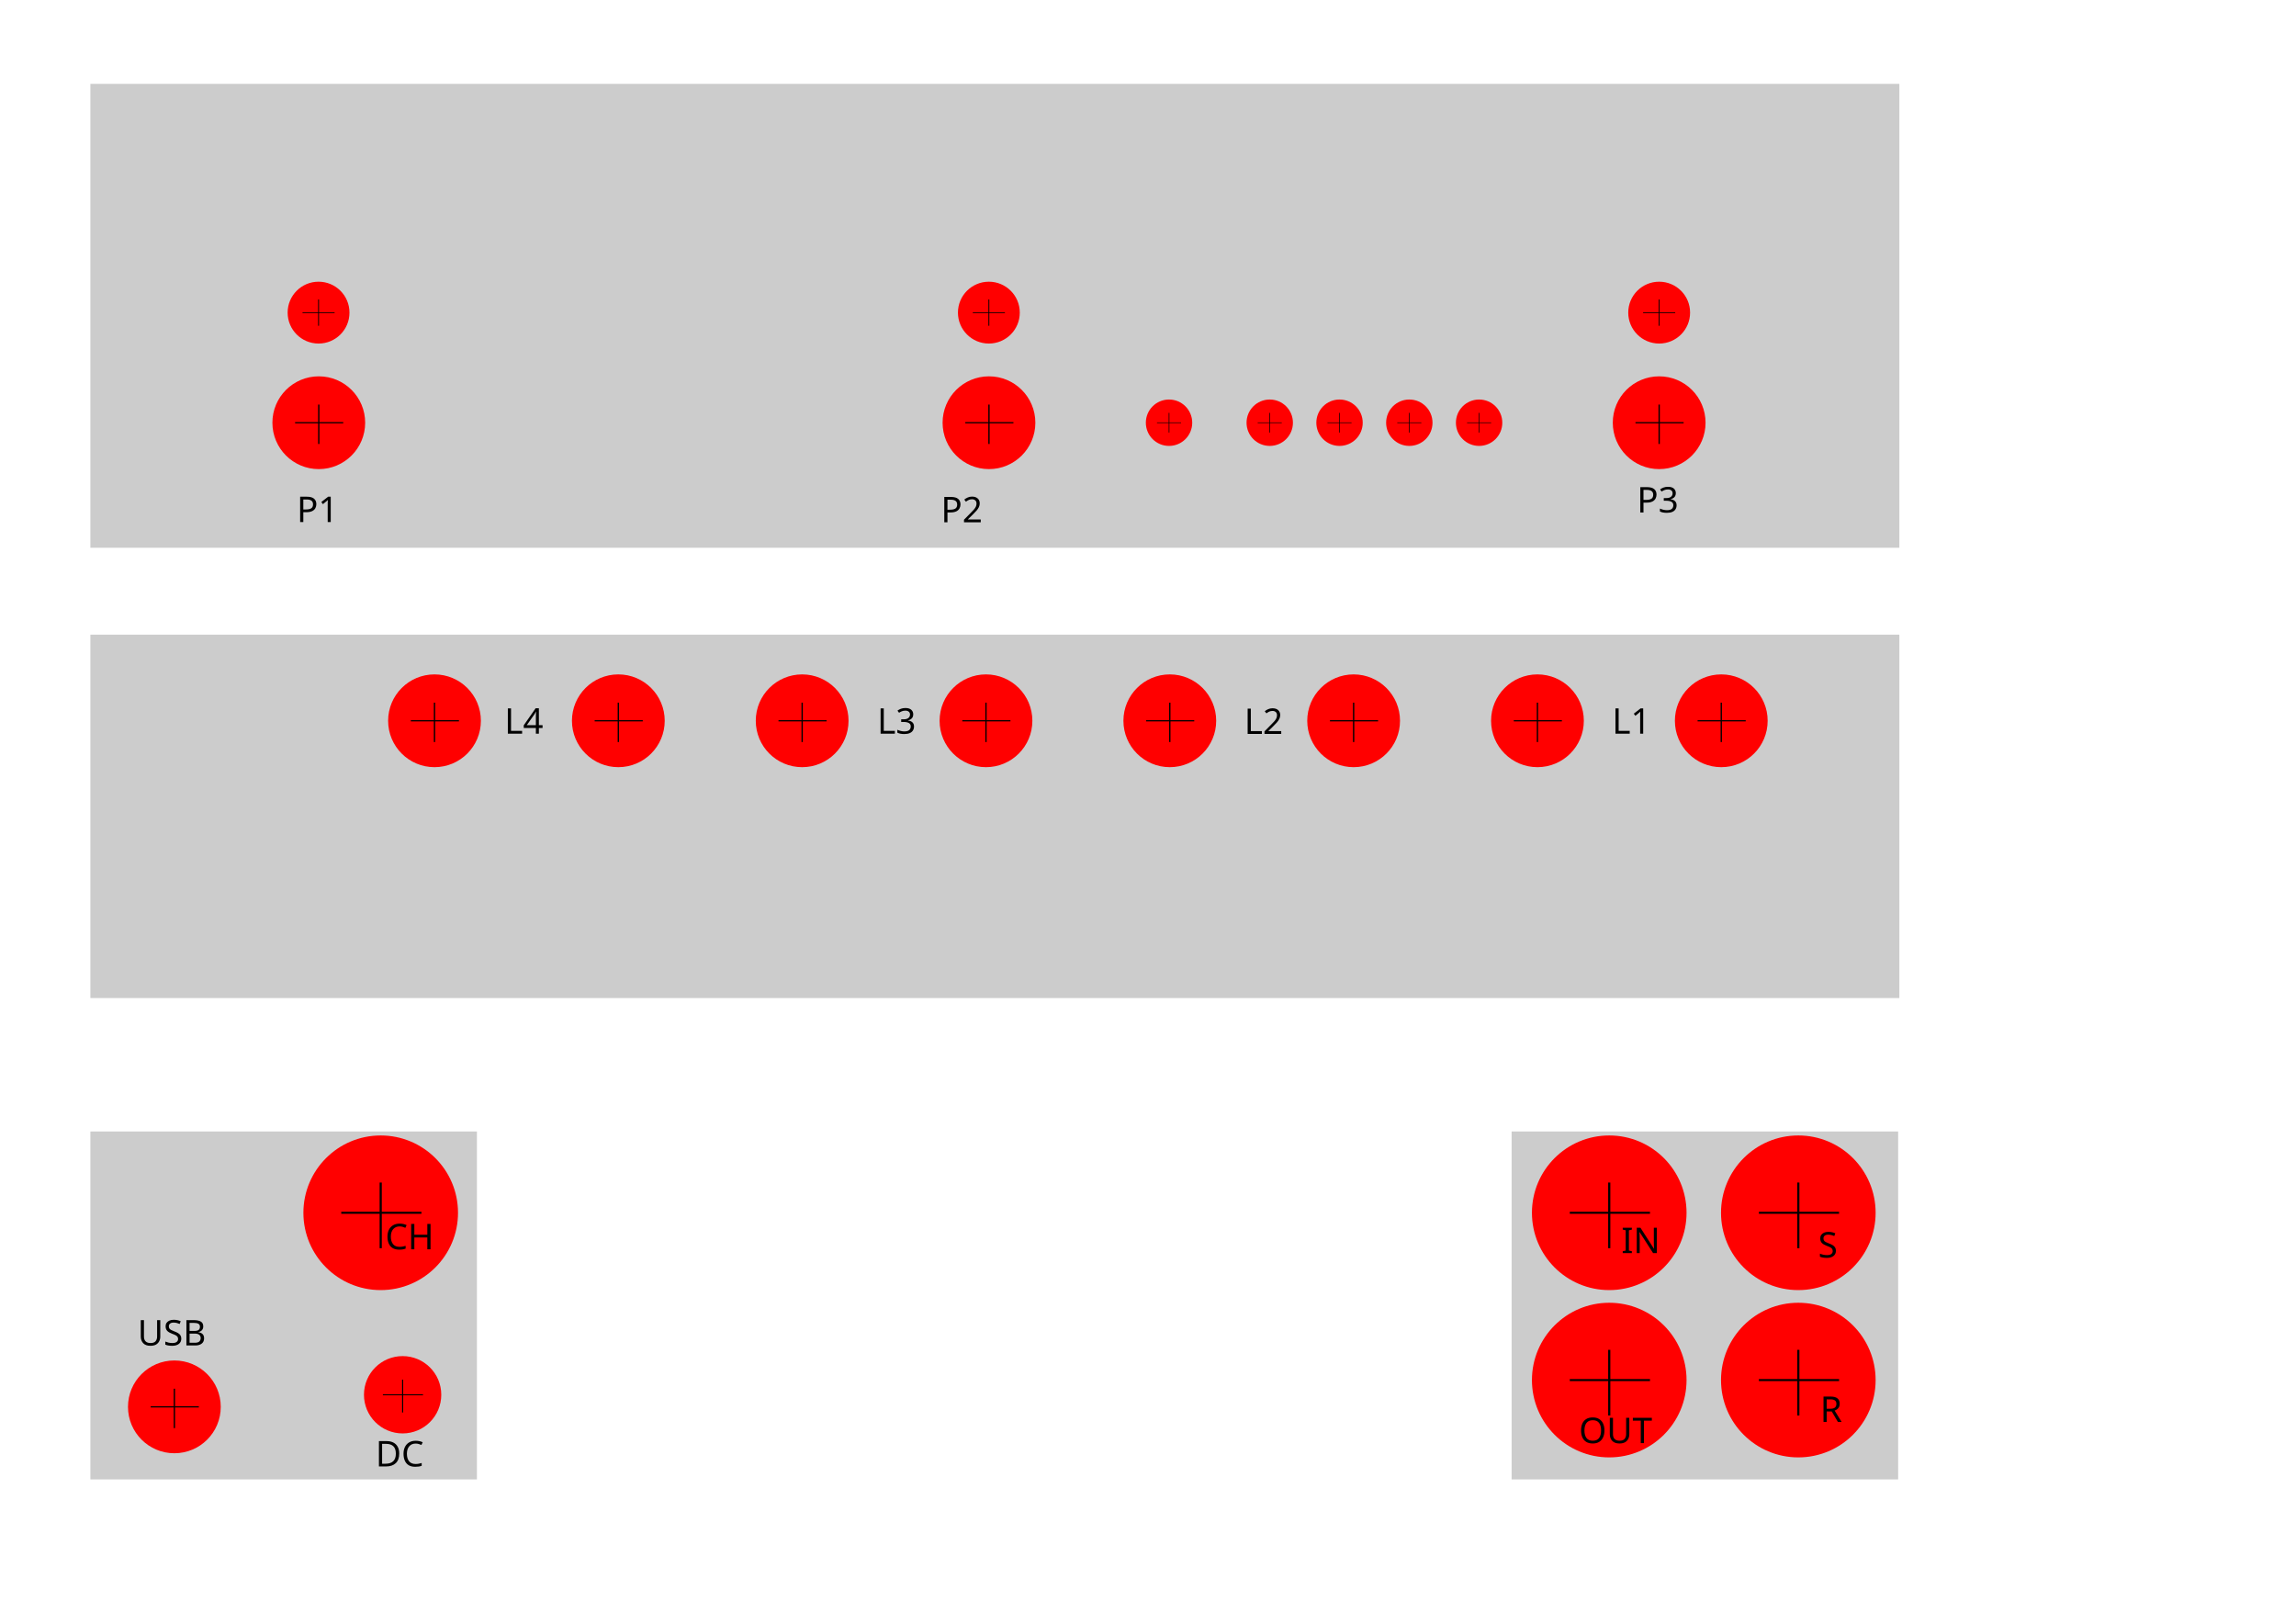
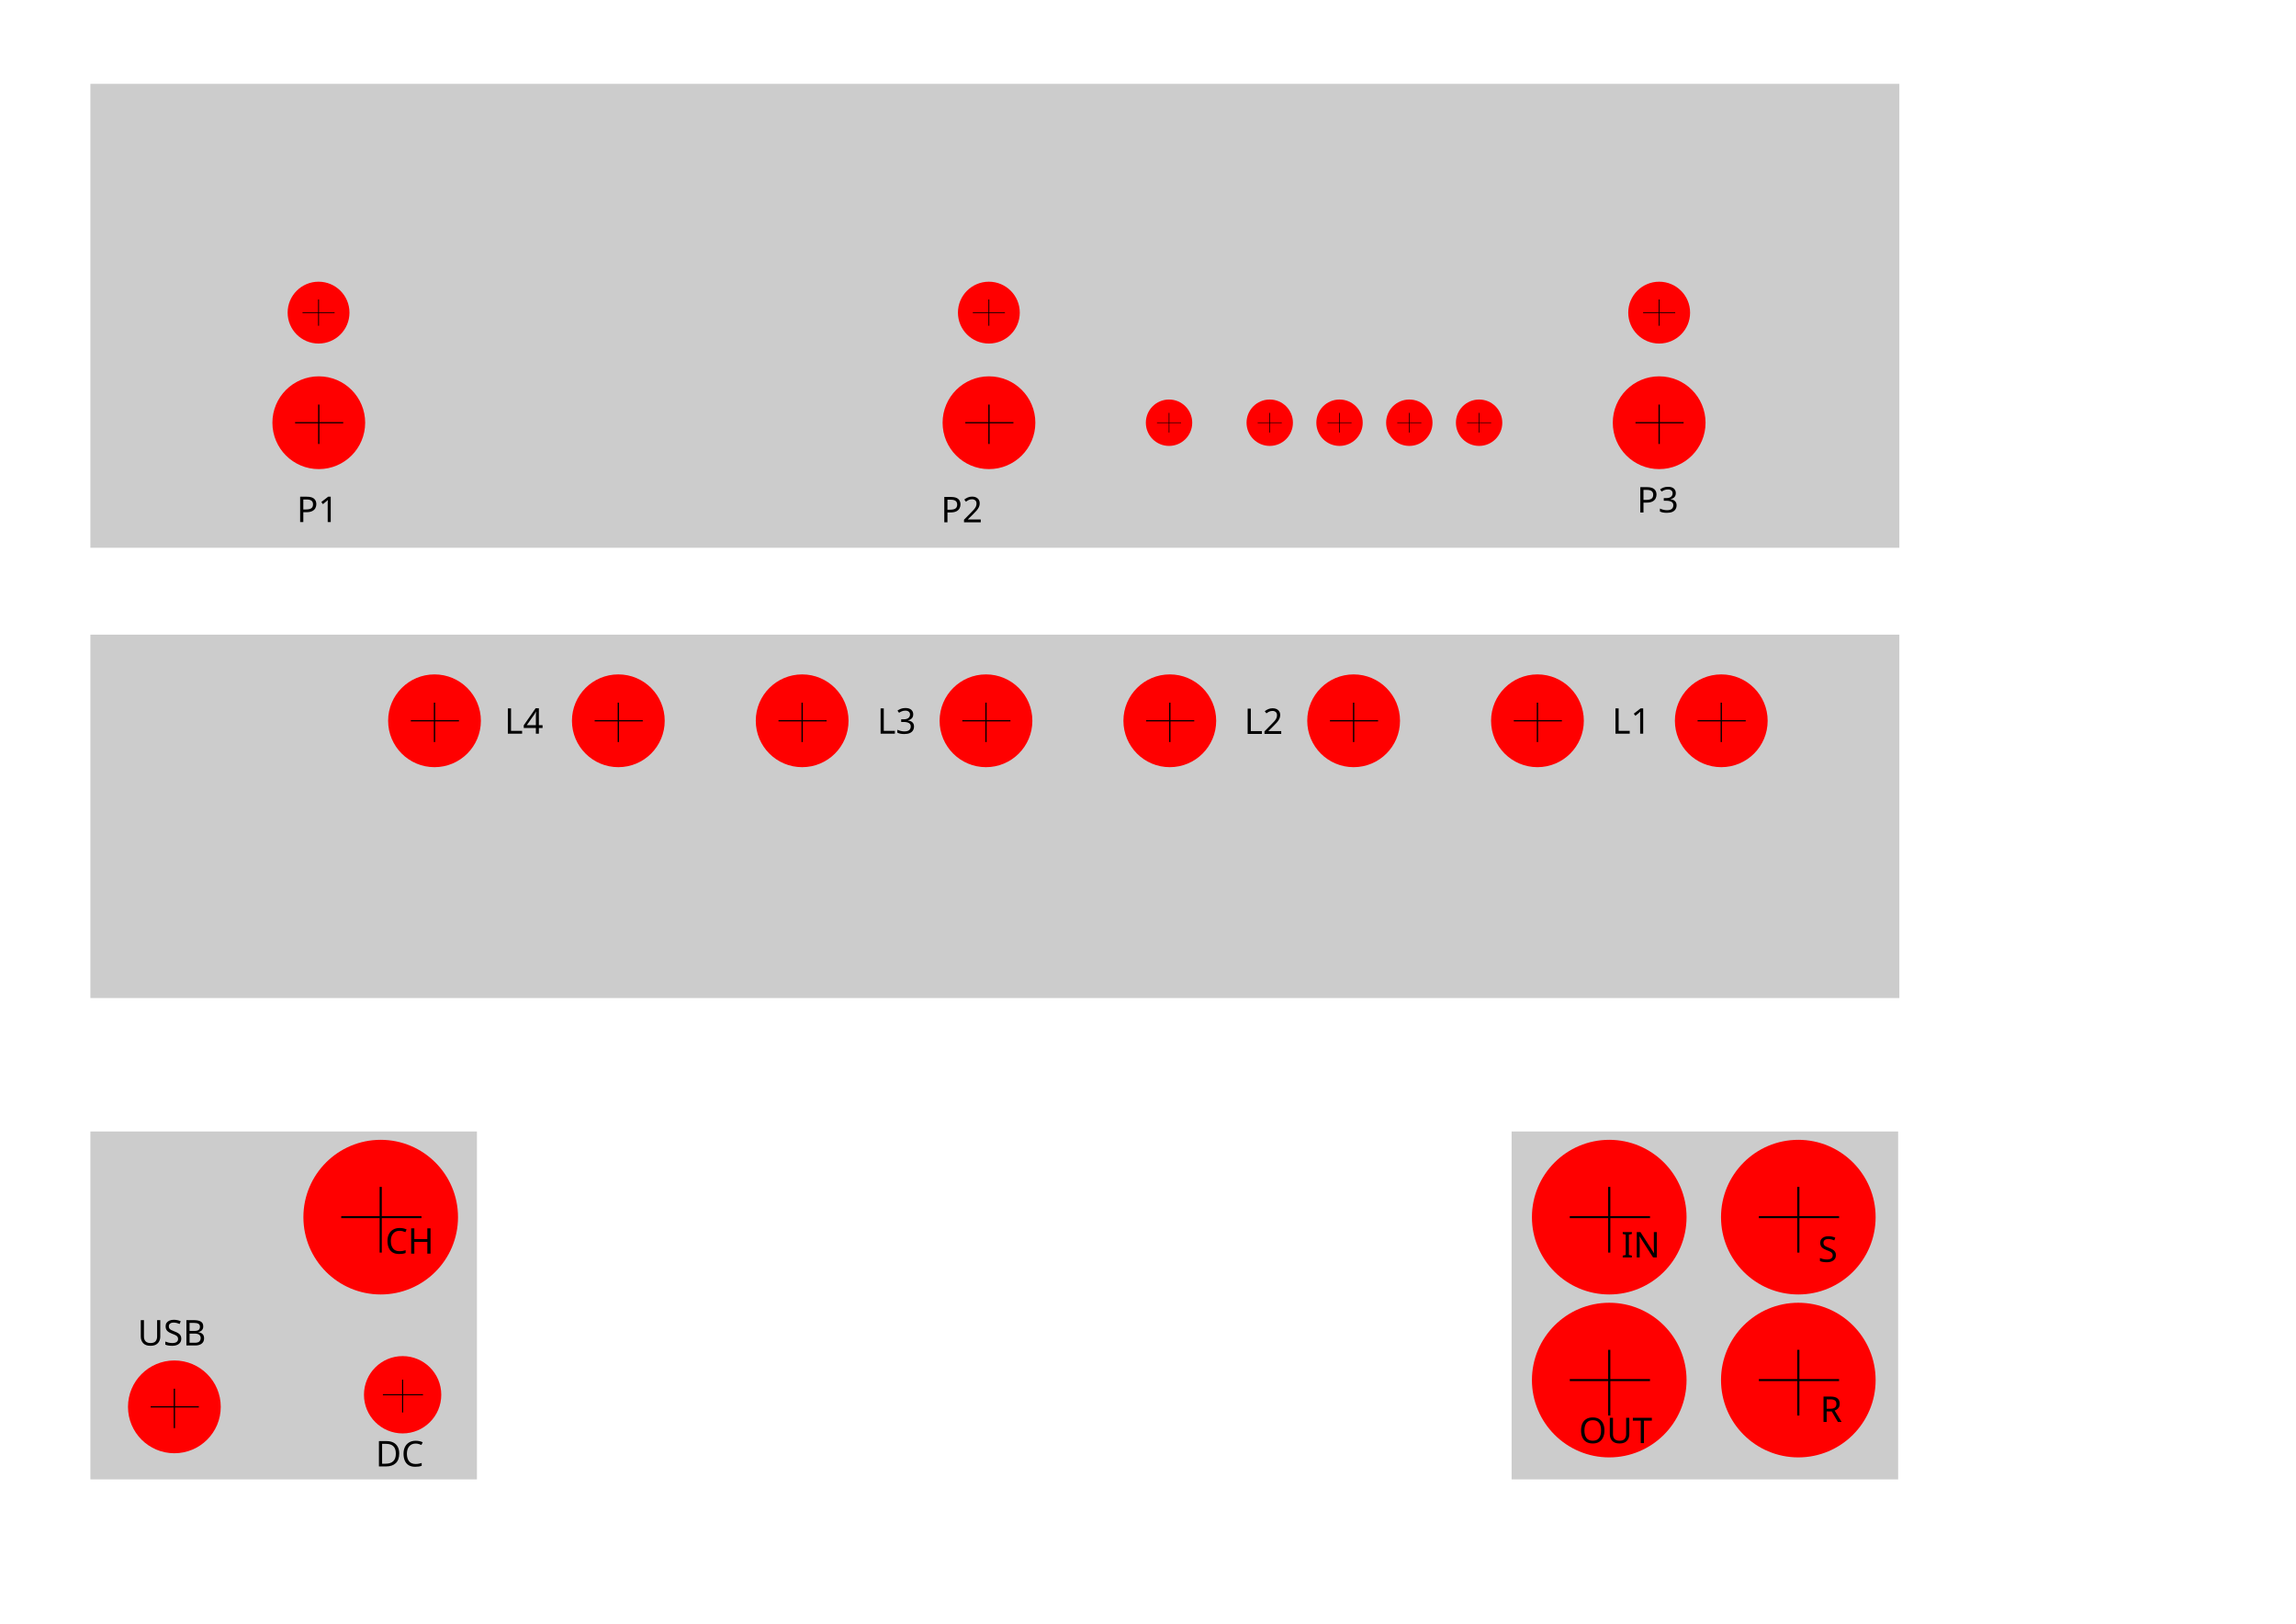
<svg xmlns="http://www.w3.org/2000/svg" width="1052.362" height="744.094" id="svg2" version="1.1">
  <defs id="defs4" />
  <g id="layer1" transform="translate(0,-308.2677)">
    <rect style="fill:#cccccc;fill-opacity:1" id="rect2997" width="829.134" height="212.598" x="41.429" y="346.694" />
    <g id="g2999" transform="translate(-169.1551,-32.33909)" style="fill:#ff0000">
-       <circle transform="matrix(0.2480315,0,0,0.2480315,270.6222,414.3311)" id="path2987" style="fill:#ff0000;fill-opacity:1" cx="180" cy="483.791" r="85.714" d="m 265.714,483.791 c 0,47.339 -38.376,85.714 -85.714,85.714 -47.339,0 -85.714,-38.376 -85.714,-85.714 0,-47.339 38.376,-85.714 85.714,-85.714 47.339,0 85.714,38.376 85.714,85.714 z" />
+       <circle transform="matrix(0.2480315,0,0,0.2480315,270.6222,414.3311)" id="path2987" style="fill:#ff0000;fill-opacity:1" cx="180" cy="483.791" r="85.714" />
      <path id="path2993" d="m 304.416,534.326 22.061,0" style="fill:#ff0000;stroke:#000000;stroke-width:0.546px;stroke-linecap:butt;stroke-linejoin:miter;stroke-opacity:1" />
      <path id="path2995" d="m 315.268,526.012 0,18.057" style="fill:#ff0000;stroke:#000000;stroke-width:0.596px;stroke-linecap:butt;stroke-linejoin:miter;stroke-opacity:1" />
    </g>
    <g id="g2999-3" transform="translate(138.0243,-32.33909)" style="fill:#ff0000">
-       <circle transform="matrix(0.2480315,0,0,0.2480315,270.6222,414.3311)" id="path2987-6" style="fill:#ff0000;fill-opacity:1" cx="180" cy="483.791" r="85.714" d="m 265.714,483.791 c 0,47.339 -38.376,85.714 -85.714,85.714 -47.339,0 -85.714,-38.376 -85.714,-85.714 0,-47.339 38.376,-85.714 85.714,-85.714 47.339,0 85.714,38.376 85.714,85.714 z" />
+       <circle transform="matrix(0.2480315,0,0,0.2480315,270.6222,414.3311)" id="path2987-6" style="fill:#ff0000;fill-opacity:1" cx="180" cy="483.791" r="85.714" />
      <path id="path2993-7" d="m 304.416,534.326 22.061,0" style="fill:#ff0000;stroke:#000000;stroke-width:0.546px;stroke-linecap:butt;stroke-linejoin:miter;stroke-opacity:1" />
      <path id="path2995-5" d="m 315.268,526.012 0,18.057" style="fill:#ff0000;stroke:#000000;stroke-width:0.596px;stroke-linecap:butt;stroke-linejoin:miter;stroke-opacity:1" />
    </g>
    <g id="g2999-35" transform="translate(445.2038,-32.33909)" style="fill:#ff0000">
-       <circle transform="matrix(0.2480315,0,0,0.2480315,270.6222,414.3311)" id="path2987-62" style="fill:#ff0000;fill-opacity:1" cx="180" cy="483.791" r="85.714" d="m 265.714,483.791 c 0,47.339 -38.376,85.714 -85.714,85.714 -47.339,0 -85.714,-38.376 -85.714,-85.714 0,-47.339 38.376,-85.714 85.714,-85.714 47.339,0 85.714,38.376 85.714,85.714 z" />
+       <circle transform="matrix(0.2480315,0,0,0.2480315,270.6222,414.3311)" id="path2987-62" style="fill:#ff0000;fill-opacity:1" cx="180" cy="483.791" r="85.714" />
      <path id="path2993-9" d="m 304.416,534.326 22.061,0" style="fill:#ff0000;stroke:#000000;stroke-width:0.546px;stroke-linecap:butt;stroke-linejoin:miter;stroke-opacity:1" />
      <path id="path2995-1" d="m 315.268,526.012 0,18.057" style="fill:#ff0000;stroke:#000000;stroke-width:0.596px;stroke-linecap:butt;stroke-linejoin:miter;stroke-opacity:1" />
    </g>
    <rect style="fill:#cccccc;fill-opacity:1" id="rect3873" width="829.134" height="166.535" x="41.428" y="599.111" />
    <g id="g3924" transform="translate(8.867379,-7.97197)">
-       <circle transform="matrix(0.1653543,0,0,0.1653543,107.3791,379.5082)" id="path2987-7" style="fill:#ff0000;fill-opacity:1" cx="180" cy="483.791" r="85.714" d="m 265.714,483.791 c 0,47.339 -38.376,85.714 -85.714,85.714 -47.339,0 -85.714,-38.376 -85.714,-85.714 0,-47.339 38.376,-85.714 85.714,-85.714 47.339,0 85.714,38.376 85.714,85.714 z" />
+       <circle transform="matrix(0.1653543,0,0,0.1653543,107.3791,379.5082)" id="path2987-7" style="fill:#ff0000;fill-opacity:1" cx="180" cy="483.791" r="85.714" />
      <path id="path2993-0" d="m 129.789,459.505 14.707,0" style="fill:#ff0000;stroke:#000000;stroke-width:0.364px;stroke-linecap:butt;stroke-linejoin:miter;stroke-opacity:1" />
      <path id="path2995-9" d="m 137.143,453.486 0,12.038" style="fill:#ff0000;stroke:#000000;stroke-width:0.397px;stroke-linecap:butt;stroke-linejoin:miter;stroke-opacity:1" />
    </g>
    <g id="g3924-3" transform="translate(316.0981,-7.97197)">
-       <circle transform="matrix(0.1653543,0,0,0.1653543,107.3791,379.5082)" id="path2987-7-6" style="fill:#ff0000;fill-opacity:1" cx="180" cy="483.791" r="85.714" d="m 265.714,483.791 c 0,47.339 -38.376,85.714 -85.714,85.714 -47.339,0 -85.714,-38.376 -85.714,-85.714 0,-47.339 38.376,-85.714 85.714,-85.714 47.339,0 85.714,38.376 85.714,85.714 z" />
+       <circle transform="matrix(0.1653543,0,0,0.1653543,107.3791,379.5082)" id="path2987-7-6" style="fill:#ff0000;fill-opacity:1" cx="180" cy="483.791" r="85.714" />
      <path id="path2993-0-0" d="m 129.789,459.505 14.707,0" style="fill:#ff0000;stroke:#000000;stroke-width:0.364px;stroke-linecap:butt;stroke-linejoin:miter;stroke-opacity:1" />
      <path id="path2995-9-6" d="m 137.143,453.486 0,12.038" style="fill:#ff0000;stroke:#000000;stroke-width:0.397px;stroke-linecap:butt;stroke-linejoin:miter;stroke-opacity:1" />
    </g>
    <g id="g3924-2" transform="translate(623.3288,-7.97197)">
-       <circle transform="matrix(0.1653543,0,0,0.1653543,107.3791,379.5082)" id="path2987-7-61" style="fill:#ff0000;fill-opacity:1" cx="180" cy="483.791" r="85.714" d="m 265.714,483.791 c 0,47.339 -38.376,85.714 -85.714,85.714 -47.339,0 -85.714,-38.376 -85.714,-85.714 0,-47.339 38.376,-85.714 85.714,-85.714 47.339,0 85.714,38.376 85.714,85.714 z" />
+       <circle transform="matrix(0.1653543,0,0,0.1653543,107.3791,379.5082)" id="path2987-7-61" style="fill:#ff0000;fill-opacity:1" cx="180" cy="483.791" r="85.714" />
      <path id="path2993-0-8" d="m 129.789,459.505 14.707,0" style="fill:#ff0000;stroke:#000000;stroke-width:0.364px;stroke-linecap:butt;stroke-linejoin:miter;stroke-opacity:1" />
      <path id="path2995-9-7" d="m 137.143,453.486 0,12.038" style="fill:#ff0000;stroke:#000000;stroke-width:0.397px;stroke-linecap:butt;stroke-linejoin:miter;stroke-opacity:1" />
    </g>
    <rect style="fill:#cccccc;fill-opacity:1" id="rect3873-4" width="177.165" height="159.449" x="41.428" y="826.787" />
    <g id="g2999-35-3-9-74-6-4" transform="matrix(0.8333333,0,0,0.8333333,-78.18508,502.1734)" style="fill:#ff0000">
-       <circle r="85.714" cy="483.791" cx="180" transform="matrix(0.2480315,0,0,0.2480315,270.6222,414.3311)" id="path2987-62-6-1-52-8-4" style="fill:#ff0000;fill-opacity:1" d="m 265.714,483.791 c 0,47.339 -38.376,85.714 -85.714,85.714 -47.339,0 -85.714,-38.376 -85.714,-85.714 0,-47.339 38.376,-85.714 85.714,-85.714 47.339,0 85.714,38.376 85.714,85.714 z" />
+       <circle r="85.714" cy="483.791" cx="180" transform="matrix(0.2480315,0,0,0.2480315,270.6222,414.3311)" id="path2987-62-6-1-52-8-4" style="fill:#ff0000;fill-opacity:1" />
      <path id="path2993-9-7-2-5-9-4" d="m 304.416,534.326 22.061,0" style="fill:#ff0000;stroke:#000000;stroke-width:0.546px;stroke-linecap:butt;stroke-linejoin:miter;stroke-opacity:1" />
      <path id="path2995-1-5-7-4-2-7" d="m 315.268,526.012 0,18.057" style="fill:#ff0000;stroke:#000000;stroke-width:0.596px;stroke-linecap:butt;stroke-linejoin:miter;stroke-opacity:1" />
    </g>
    <g id="g2999-36" transform="translate(-235.344,418.6623)" style="fill:#ff0000">
-       <circle transform="matrix(0.2480315,0,0,0.2480315,270.6222,414.3311)" id="path2987-75" style="fill:#ff0000;fill-opacity:1" cx="180" cy="483.791" r="85.714" d="m 265.714,483.791 c 0,47.339 -38.376,85.714 -85.714,85.714 -47.339,0 -85.714,-38.376 -85.714,-85.714 0,-47.339 38.376,-85.714 85.714,-85.714 47.339,0 85.714,38.376 85.714,85.714 z" />
+       <circle transform="matrix(0.2480315,0,0,0.2480315,270.6222,414.3311)" id="path2987-75" style="fill:#ff0000;fill-opacity:1" cx="180" cy="483.791" r="85.714" />
      <path id="path2993-3" d="m 304.416,534.326 22.061,0" style="fill:#ff0000;stroke:#000000;stroke-width:0.546px;stroke-linecap:butt;stroke-linejoin:miter;stroke-opacity:1" />
      <path id="path2995-56" d="m 315.268,526.012 0,18.057" style="fill:#ff0000;stroke:#000000;stroke-width:0.596px;stroke-linecap:butt;stroke-linejoin:miter;stroke-opacity:1" />
    </g>
    <flowRoot xml:space="preserve" id="flowRoot4323" style="font-style:normal;font-weight:normal;font-size:40px;line-height:125%;font-family:sans-serif;letter-spacing:0px;word-spacing:0px;fill:#000000;fill-opacity:1;stroke:none;stroke-width:1px;stroke-linecap:butt;stroke-linejoin:miter;stroke-opacity:1" transform="translate(0,308.2677)">
      <flowRegion id="flowRegion4325">
        <rect id="rect4327" width="70.711" height="44.447" x="853.579" y="610.754" />
      </flowRegion>
      <flowPara id="flowPara4329">IN</flowPara>
    </flowRoot>
    <flowRoot xml:space="preserve" id="flowRoot4339" style="font-style:normal;font-weight:normal;font-size:40px;line-height:125%;font-family:sans-serif;letter-spacing:0px;word-spacing:0px;fill:#000000;fill-opacity:1;stroke:none;stroke-width:1px;stroke-linecap:butt;stroke-linejoin:miter;stroke-opacity:1" transform="translate(0,308.2677)">
      <flowRegion id="flowRegion4341">
        <rect id="rect4343" width="75.761" height="40.406" x="638.416" y="601.663" />
      </flowRegion>
      <flowPara id="flowPara4345">inIN</flowPara>
    </flowRoot>
    <text xml:space="preserve" style="font-size:16.25px;font-style:normal;font-weight:normal;line-height:125%;letter-spacing:0px;word-spacing:0px;fill:#000000;fill-opacity:1;stroke:none;font-family:sans-serif" x="63.059" y="924.85" id="text4379">
      <tspan id="tspan4381" x="63.059" y="924.85">USB</tspan>
    </text>
    <text xml:space="preserve" style="font-size:16.25px;font-style:normal;font-weight:normal;line-height:125%;letter-spacing:0px;word-spacing:0px;fill:#000000;fill-opacity:1;stroke:none;font-family:sans-serif" x="172.104" y="980.293" id="text4383">
      <tspan id="tspan4385" x="172.104" y="980.293">DC</tspan>
    </text>
    <text xml:space="preserve" style="font-size:16.25px;font-style:normal;font-weight:normal;line-height:125%;letter-spacing:0px;word-spacing:0px;fill:#000000;fill-opacity:1;stroke:none;font-family:sans-serif" x="135.992" y="547.509" id="text4419">
      <tspan id="tspan4421" x="135.992" y="547.509">P1</tspan>
    </text>
    <text xml:space="preserve" style="font-style:normal;font-weight:normal;font-size:16.25px;line-height:125%;font-family:sans-serif;letter-spacing:0px;word-spacing:0px;fill:#000000;fill-opacity:1;stroke:none;stroke-width:1px;stroke-linecap:butt;stroke-linejoin:miter;stroke-opacity:1" x="431.235" y="547.616" id="text4423">
      <tspan id="tspan4425" x="431.235" y="547.616">P2</tspan>
    </text>
    <text xml:space="preserve" style="font-style:normal;font-weight:normal;font-size:16.25px;line-height:125%;font-family:sans-serif;letter-spacing:0px;word-spacing:0px;fill:#000000;fill-opacity:1;stroke:none;stroke-width:1px;stroke-linecap:butt;stroke-linejoin:miter;stroke-opacity:1" x="750.252" y="543.12" id="text4427">
      <tspan id="tspan4429" x="750.252" y="543.12">P3</tspan>
    </text>
    <rect style="fill:#cccccc;fill-opacity:1" id="rect3873-4-3" width="177.165" height="159.449" x="692.843" y="826.787" />
    <g id="g3210" transform="translate(4.349365,0.8762345)">
      <g transform="matrix(0.75,0,0,0.75,538.7482,156.4824)" id="g3924-2-7-85">
-         <circle d="m 265.714,483.791 c 0,47.339 -38.376,85.714 -85.714,85.714 -47.339,0 -85.714,-38.376 -85.714,-85.714 0,-47.339 38.376,-85.714 85.714,-85.714 47.339,0 85.714,38.376 85.714,85.714 z" style="fill:#ff0000;fill-opacity:1" id="path2987-7-61-3-0" transform="matrix(0.1653543,0,0,0.1653543,107.3791,379.5082)" cx="180" cy="483.791" r="85.714" />
+         <circle style="fill:#ff0000;fill-opacity:1" id="path2987-7-61-3-0" transform="matrix(0.1653543,0,0,0.1653543,107.3791,379.5082)" cx="180" cy="483.791" r="85.714" />
        <path style="fill:#ff0000;stroke:#000000;stroke-width:0.364px;stroke-linecap:butt;stroke-linejoin:miter;stroke-opacity:1" d="m 129.789,459.505 14.707,0" id="path2993-0-8-6-96" />
        <path style="fill:#ff0000;stroke:#000000;stroke-width:0.397px;stroke-linecap:butt;stroke-linejoin:miter;stroke-opacity:1" d="m 137.143,453.486 0,12.038" id="path2995-9-7-5-3" />
      </g>
      <g transform="matrix(0.75,0,0,0.75,506.76,156.4824)" id="g3924-2-7-6-8">
-         <circle d="m 265.714,483.791 c 0,47.339 -38.376,85.714 -85.714,85.714 -47.339,0 -85.714,-38.376 -85.714,-85.714 0,-47.339 38.376,-85.714 85.714,-85.714 47.339,0 85.714,38.376 85.714,85.714 z" style="fill:#ff0000;fill-opacity:1" id="path2987-7-61-3-3-5" transform="matrix(0.1653543,0,0,0.1653543,107.3791,379.5082)" cx="180" cy="483.791" r="85.714" />
+         <circle style="fill:#ff0000;fill-opacity:1" id="path2987-7-61-3-3-5" transform="matrix(0.1653543,0,0,0.1653543,107.3791,379.5082)" cx="180" cy="483.791" r="85.714" />
        <path style="fill:#ff0000;stroke:#000000;stroke-width:0.364px;stroke-linecap:butt;stroke-linejoin:miter;stroke-opacity:1" d="m 129.789,459.505 14.707,0" id="path2993-0-8-6-9-6" />
        <path style="fill:#ff0000;stroke:#000000;stroke-width:0.397px;stroke-linecap:butt;stroke-linejoin:miter;stroke-opacity:1" d="m 137.143,453.486 0,12.038" id="path2995-9-7-5-4-1" />
      </g>
      <g transform="matrix(0.75,0,0,0.75,474.7717,156.4824)" id="g3924-2-7-1">
-         <circle d="m 265.714,483.791 c 0,47.339 -38.376,85.714 -85.714,85.714 -47.339,0 -85.714,-38.376 -85.714,-85.714 0,-47.339 38.376,-85.714 85.714,-85.714 47.339,0 85.714,38.376 85.714,85.714 z" style="fill:#ff0000;fill-opacity:1" id="path2987-7-61-3-5" transform="matrix(0.1653543,0,0,0.1653543,107.3791,379.5082)" cx="180" cy="483.791" r="85.714" />
+         <circle style="fill:#ff0000;fill-opacity:1" id="path2987-7-61-3-5" transform="matrix(0.1653543,0,0,0.1653543,107.3791,379.5082)" cx="180" cy="483.791" r="85.714" />
        <path style="fill:#ff0000;stroke:#000000;stroke-width:0.364px;stroke-linecap:butt;stroke-linejoin:miter;stroke-opacity:1" d="m 129.789,459.505 14.707,0" id="path2993-0-8-6-98" />
        <path style="fill:#ff0000;stroke:#000000;stroke-width:0.397px;stroke-linecap:butt;stroke-linejoin:miter;stroke-opacity:1" d="m 137.143,453.486 0,12.038" id="path2995-9-7-5-48" />
      </g>
      <g transform="matrix(0.75,0,0,0.75,428.6145,156.4824)" id="g3924-2-7-6-1">
-         <circle d="m 265.714,483.791 c 0,47.339 -38.376,85.714 -85.714,85.714 -47.339,0 -85.714,-38.376 -85.714,-85.714 0,-47.339 38.376,-85.714 85.714,-85.714 47.339,0 85.714,38.376 85.714,85.714 z" style="fill:#ff0000;fill-opacity:1" id="path2987-7-61-3-3-0" transform="matrix(0.1653543,0,0,0.1653543,107.3791,379.5082)" cx="180" cy="483.791" r="85.714" />
+         <circle style="fill:#ff0000;fill-opacity:1" id="path2987-7-61-3-3-0" transform="matrix(0.1653543,0,0,0.1653543,107.3791,379.5082)" cx="180" cy="483.791" r="85.714" />
        <path style="fill:#ff0000;stroke:#000000;stroke-width:0.364px;stroke-linecap:butt;stroke-linejoin:miter;stroke-opacity:1" d="m 129.789,459.505 14.707,0" id="path2993-0-8-6-9-3" />
        <path style="fill:#ff0000;stroke:#000000;stroke-width:0.397px;stroke-linecap:butt;stroke-linejoin:miter;stroke-opacity:1" d="m 137.143,453.486 0,12.038" id="path2995-9-7-5-4-0" />
      </g>
      <g transform="matrix(0.75,0,0,0.75,570.7364,156.4824)" id="g3924-2-7-85-6">
-         <circle d="m 265.714,483.791 c 0,47.339 -38.376,85.714 -85.714,85.714 -47.339,0 -85.714,-38.376 -85.714,-85.714 0,-47.339 38.376,-85.714 85.714,-85.714 47.339,0 85.714,38.376 85.714,85.714 z" style="fill:#ff0000;fill-opacity:1" id="path2987-7-61-3-0-7" transform="matrix(0.1653543,0,0,0.1653543,107.3791,379.5082)" cx="180" cy="483.791" r="85.714" />
+         <circle style="fill:#ff0000;fill-opacity:1" id="path2987-7-61-3-0-7" transform="matrix(0.1653543,0,0,0.1653543,107.3791,379.5082)" cx="180" cy="483.791" r="85.714" />
        <path style="fill:#ff0000;stroke:#000000;stroke-width:0.364px;stroke-linecap:butt;stroke-linejoin:miter;stroke-opacity:1" d="m 129.789,459.505 14.707,0" id="path2993-0-8-6-96-5" />
        <path style="fill:#ff0000;stroke:#000000;stroke-width:0.397px;stroke-linecap:butt;stroke-linejoin:miter;stroke-opacity:1" d="m 137.143,453.486 0,12.038" id="path2995-9-7-5-3-3" />
      </g>
    </g>
    <g id="g2999-35-3-9-74-6" transform="translate(-31.858,104.2549)" style="fill:#ff0000">
-       <circle d="m 265.714,483.791 c 0,47.339 -38.376,85.714 -85.714,85.714 -47.339,0 -85.714,-38.376 -85.714,-85.714 0,-47.339 38.376,-85.714 85.714,-85.714 47.339,0 85.714,38.376 85.714,85.714 z" r="85.714" cy="483.791" cx="180" transform="matrix(0.2480315,0,0,0.2480315,270.6222,414.3311)" id="path2987-62-6-1-52-8" style="fill:#ff0000;fill-opacity:1" />
+       <circle r="85.714" cy="483.791" cx="180" transform="matrix(0.2480315,0,0,0.2480315,270.6222,414.3311)" id="path2987-62-6-1-52-8" style="fill:#ff0000;fill-opacity:1" />
      <path id="path2993-9-7-2-5-9" d="m 304.416,534.326 22.061,0" style="fill:#ff0000;stroke:#000000;stroke-width:0.546px;stroke-linecap:butt;stroke-linejoin:miter;stroke-opacity:1" />
      <path id="path2995-1-5-7-4-2" d="m 315.268,526.012 0,18.057" style="fill:#ff0000;stroke:#000000;stroke-width:0.596px;stroke-linecap:butt;stroke-linejoin:miter;stroke-opacity:1" />
    </g>
    <g id="g2999-35-3-3-0-7-6" transform="translate(-116.1141,104.2549)" style="fill:#ff0000">
-       <circle d="m 265.714,483.791 c 0,47.339 -38.376,85.714 -85.714,85.714 -47.339,0 -85.714,-38.376 -85.714,-85.714 0,-47.339 38.376,-85.714 85.714,-85.714 47.339,0 85.714,38.376 85.714,85.714 z" r="85.714" cy="483.791" cx="180" transform="matrix(0.2480315,0,0,0.2480315,270.6222,414.3311)" id="path2987-62-6-5-9-44-6" style="fill:#ff0000;fill-opacity:1" />
+       <circle r="85.714" cy="483.791" cx="180" transform="matrix(0.2480315,0,0,0.2480315,270.6222,414.3311)" id="path2987-62-6-5-9-44-6" style="fill:#ff0000;fill-opacity:1" />
      <path id="path2993-9-7-6-3-3-4" d="m 304.416,534.326 22.061,0" style="fill:#ff0000;stroke:#000000;stroke-width:0.546px;stroke-linecap:butt;stroke-linejoin:miter;stroke-opacity:1" />
      <path id="path2995-1-5-2-6-0-9" d="m 315.268,526.012 0,18.057" style="fill:#ff0000;stroke:#000000;stroke-width:0.596px;stroke-linecap:butt;stroke-linejoin:miter;stroke-opacity:1" />
    </g>
    <g transform="translate(271.2128,8.148711)" id="g4285-3">
      <g style="fill:#ff0000" transform="translate(-134.5592,96.10614)" id="g2999-35-3-9-74-6-6">
-         <circle style="fill:#ff0000;fill-opacity:1" id="path2987-62-6-1-52-8-7" transform="matrix(0.2480315,0,0,0.2480315,270.6222,414.3311)" cx="180" cy="483.791" r="85.714" d="m 265.714,483.791 c 0,47.339 -38.376,85.714 -85.714,85.714 -47.339,0 -85.714,-38.376 -85.714,-85.714 0,-47.339 38.376,-85.714 85.714,-85.714 47.339,0 85.714,38.376 85.714,85.714 z" />
+         <circle style="fill:#ff0000;fill-opacity:1" id="path2987-62-6-1-52-8-7" transform="matrix(0.2480315,0,0,0.2480315,270.6222,414.3311)" cx="180" cy="483.791" r="85.714" />
        <path style="fill:#ff0000;stroke:#000000;stroke-width:0.546px;stroke-linecap:butt;stroke-linejoin:miter;stroke-opacity:1" d="m 304.416,534.326 22.061,0" id="path2993-9-7-2-5-9-5" />
        <path style="fill:#ff0000;stroke:#000000;stroke-width:0.596px;stroke-linecap:butt;stroke-linejoin:miter;stroke-opacity:1" d="m 315.268,526.012 0,18.057" id="path2995-1-5-7-4-2-3" />
      </g>
      <g style="fill:#ff0000" transform="translate(-218.8153,96.10614)" id="g2999-35-3-3-0-7-6-5">
-         <circle style="fill:#ff0000;fill-opacity:1" id="path2987-62-6-5-9-44-6-62" transform="matrix(0.2480315,0,0,0.2480315,270.6222,414.3311)" cx="180" cy="483.791" r="85.714" d="m 265.714,483.791 c 0,47.339 -38.376,85.714 -85.714,85.714 -47.339,0 -85.714,-38.376 -85.714,-85.714 0,-47.339 38.376,-85.714 85.714,-85.714 47.339,0 85.714,38.376 85.714,85.714 z" />
+         <circle style="fill:#ff0000;fill-opacity:1" id="path2987-62-6-5-9-44-6-62" transform="matrix(0.2480315,0,0,0.2480315,270.6222,414.3311)" cx="180" cy="483.791" r="85.714" />
        <path style="fill:#ff0000;stroke:#000000;stroke-width:0.546px;stroke-linecap:butt;stroke-linejoin:miter;stroke-opacity:1" d="m 304.416,534.326 22.061,0" id="path2993-9-7-6-3-3-4-9" />
        <path style="fill:#ff0000;stroke:#000000;stroke-width:0.596px;stroke-linecap:butt;stroke-linejoin:miter;stroke-opacity:1" d="m 315.268,526.012 0,18.057" id="path2995-1-5-2-6-0-9-1" />
      </g>
    </g>
    <g transform="translate(439.7219,8.148711)" id="g4285-2">
      <g style="fill:#ff0000" transform="translate(-134.5592,96.10614)" id="g2999-35-3-9-74-6-70">
-         <circle style="fill:#ff0000;fill-opacity:1" id="path2987-62-6-1-52-8-9" transform="matrix(0.2480315,0,0,0.2480315,270.6222,414.3311)" cx="180" cy="483.791" r="85.714" d="m 265.714,483.791 c 0,47.339 -38.376,85.714 -85.714,85.714 -47.339,0 -85.714,-38.376 -85.714,-85.714 0,-47.339 38.376,-85.714 85.714,-85.714 47.339,0 85.714,38.376 85.714,85.714 z" />
+         <circle style="fill:#ff0000;fill-opacity:1" id="path2987-62-6-1-52-8-9" transform="matrix(0.2480315,0,0,0.2480315,270.6222,414.3311)" cx="180" cy="483.791" r="85.714" />
        <path style="fill:#ff0000;stroke:#000000;stroke-width:0.546px;stroke-linecap:butt;stroke-linejoin:miter;stroke-opacity:1" d="m 304.416,534.326 22.061,0" id="path2993-9-7-2-5-9-3" />
        <path style="fill:#ff0000;stroke:#000000;stroke-width:0.596px;stroke-linecap:butt;stroke-linejoin:miter;stroke-opacity:1" d="m 315.268,526.012 0,18.057" id="path2995-1-5-7-4-2-6" />
      </g>
      <g style="fill:#ff0000" transform="translate(-218.8153,96.10614)" id="g2999-35-3-3-0-7-6-0">
-         <circle style="fill:#ff0000;fill-opacity:1" id="path2987-62-6-5-9-44-6-626" transform="matrix(0.2480315,0,0,0.2480315,270.6222,414.3311)" cx="180" cy="483.791" r="85.714" d="m 265.714,483.791 c 0,47.339 -38.376,85.714 -85.714,85.714 -47.339,0 -85.714,-38.376 -85.714,-85.714 0,-47.339 38.376,-85.714 85.714,-85.714 47.339,0 85.714,38.376 85.714,85.714 z" />
+         <circle style="fill:#ff0000;fill-opacity:1" id="path2987-62-6-5-9-44-6-626" transform="matrix(0.2480315,0,0,0.2480315,270.6222,414.3311)" cx="180" cy="483.791" r="85.714" />
        <path style="fill:#ff0000;stroke:#000000;stroke-width:0.546px;stroke-linecap:butt;stroke-linejoin:miter;stroke-opacity:1" d="m 304.416,534.326 22.061,0" id="path2993-9-7-6-3-3-4-1" />
        <path style="fill:#ff0000;stroke:#000000;stroke-width:0.596px;stroke-linecap:butt;stroke-linejoin:miter;stroke-opacity:1" d="m 315.268,526.012 0,18.057" id="path2995-1-5-2-6-0-9-87" />
      </g>
    </g>
    <g transform="translate(608.2309,8.148711)" id="g4285-9">
      <g style="fill:#ff0000" transform="translate(-134.5592,96.10614)" id="g2999-35-3-9-74-6-2">
-         <circle style="fill:#ff0000;fill-opacity:1" id="path2987-62-6-1-52-8-0" transform="matrix(0.2480315,0,0,0.2480315,270.6222,414.3311)" cx="180" cy="483.791" r="85.714" d="m 265.714,483.791 c 0,47.339 -38.376,85.714 -85.714,85.714 -47.339,0 -85.714,-38.376 -85.714,-85.714 0,-47.339 38.376,-85.714 85.714,-85.714 47.339,0 85.714,38.376 85.714,85.714 z" />
+         <circle style="fill:#ff0000;fill-opacity:1" id="path2987-62-6-1-52-8-0" transform="matrix(0.2480315,0,0,0.2480315,270.6222,414.3311)" cx="180" cy="483.791" r="85.714" />
        <path style="fill:#ff0000;stroke:#000000;stroke-width:0.546px;stroke-linecap:butt;stroke-linejoin:miter;stroke-opacity:1" d="m 304.416,534.326 22.061,0" id="path2993-9-7-2-5-9-2" />
        <path style="fill:#ff0000;stroke:#000000;stroke-width:0.596px;stroke-linecap:butt;stroke-linejoin:miter;stroke-opacity:1" d="m 315.268,526.012 0,18.057" id="path2995-1-5-7-4-2-375" />
      </g>
      <g style="fill:#ff0000" transform="translate(-218.8153,96.10614)" id="g2999-35-3-3-0-7-6-9">
-         <circle style="fill:#ff0000;fill-opacity:1" id="path2987-62-6-5-9-44-6-2" transform="matrix(0.2480315,0,0,0.2480315,270.6222,414.3311)" cx="180" cy="483.791" r="85.714" d="m 265.714,483.791 c 0,47.339 -38.376,85.714 -85.714,85.714 -47.339,0 -85.714,-38.376 -85.714,-85.714 0,-47.339 38.376,-85.714 85.714,-85.714 47.339,0 85.714,38.376 85.714,85.714 z" />
+         <circle style="fill:#ff0000;fill-opacity:1" id="path2987-62-6-5-9-44-6-2" transform="matrix(0.2480315,0,0,0.2480315,270.6222,414.3311)" cx="180" cy="483.791" r="85.714" />
        <path style="fill:#ff0000;stroke:#000000;stroke-width:0.546px;stroke-linecap:butt;stroke-linejoin:miter;stroke-opacity:1" d="m 304.416,534.326 22.061,0" id="path2993-9-7-6-3-3-4-28" />
        <path style="fill:#ff0000;stroke:#000000;stroke-width:0.596px;stroke-linecap:butt;stroke-linejoin:miter;stroke-opacity:1" d="m 315.268,526.012 0,18.057" id="path2995-1-5-2-6-0-9-9" />
      </g>
    </g>
-     <g id="g3178" transform="translate(-56,6.999242)">
+     <g id="g3178" transform="translate(-56,8.999242)">
      <g style="fill:#ff0000" transform="matrix(1.666667,0,0,1.666667,268.1434,-33.49461)" id="g2999-35-3-3-0-7-6-4-9">
-         <circle d="m 265.714,483.791 c 0,47.339 -38.376,85.714 -85.714,85.714 -47.339,0 -85.714,-38.376 -85.714,-85.714 0,-47.339 38.376,-85.714 85.714,-85.714 47.339,0 85.714,38.376 85.714,85.714 z" style="fill:#ff0000;fill-opacity:1" id="path2987-62-6-5-9-44-6-5-3" transform="matrix(0.2480315,0,0,0.2480315,270.6222,414.3311)" cx="180" cy="483.791" r="85.714" />
+         <circle style="fill:#ff0000;fill-opacity:1" id="path2987-62-6-5-9-44-6-5-3" transform="matrix(0.2480315,0,0,0.2480315,270.6222,414.3311)" cx="180" cy="483.791" r="85.714" />
        <path style="fill:#ff0000;stroke:#000000;stroke-width:0.546px;stroke-linecap:butt;stroke-linejoin:miter;stroke-opacity:1" d="m 304.416,534.326 22.061,0" id="path2993-9-7-6-3-3-4-2-1" />
        <path style="fill:#ff0000;stroke:#000000;stroke-width:0.596px;stroke-linecap:butt;stroke-linejoin:miter;stroke-opacity:1" d="m 315.268,526.012 0,18.057" id="path2995-1-5-2-6-0-9-54-9" />
      </g>
-       <text id="text4367-0" y="875.514" x="799.119" style="font-size:16.25px;font-style:normal;font-weight:normal;line-height:125%;letter-spacing:0px;word-spacing:0px;fill:#000000;fill-opacity:1;stroke:none;font-family:sans-serif" xml:space="preserve">
+       <text id="text4367-0" y="875.514" x="799.119" style="font-style:normal;font-weight:normal;font-size:16.25px;line-height:125%;font-family:sans-serif;letter-spacing:0px;word-spacing:0px;fill:#000000;fill-opacity:1;stroke:none" xml:space="preserve">
        <tspan y="875.514" x="799.119" id="tspan4369-63">IN</tspan>
      </text>
    </g>
    <g id="g3186" transform="translate(-56,6)">
      <g style="fill:#ff0000" transform="matrix(1.666667,0,0,1.666667,268.1434,44.17117)" id="g2999-35-3-9-6">
-         <circle d="m 265.714,483.791 c 0,47.339 -38.376,85.714 -85.714,85.714 -47.339,0 -85.714,-38.376 -85.714,-85.714 0,-47.339 38.376,-85.714 85.714,-85.714 47.339,0 85.714,38.376 85.714,85.714 z" style="fill:#ff0000;fill-opacity:1" id="path2987-62-6-1-7" transform="matrix(0.2480315,0,0,0.2480315,270.6222,414.3311)" cx="180" cy="483.791" r="85.714" />
+         <circle style="fill:#ff0000;fill-opacity:1" id="path2987-62-6-1-7" transform="matrix(0.2480315,0,0,0.2480315,270.6222,414.3311)" cx="180" cy="483.791" r="85.714" />
        <path style="fill:#ff0000;stroke:#000000;stroke-width:0.546px;stroke-linecap:butt;stroke-linejoin:miter;stroke-opacity:1" d="m 304.416,534.326 22.061,0" id="path2993-9-7-2-53" />
        <path style="fill:#ff0000;stroke:#000000;stroke-width:0.596px;stroke-linecap:butt;stroke-linejoin:miter;stroke-opacity:1" d="m 315.268,526.012 0,18.057" id="path2995-1-5-7-5" />
      </g>
      <text id="text4478" y="963.608" x="779.689" style="font-size:16.25px;font-style:normal;font-weight:normal;line-height:125%;letter-spacing:0px;word-spacing:0px;fill:#000000;fill-opacity:1;stroke:none;font-family:sans-serif" xml:space="preserve">
        <tspan y="963.608" x="779.689" id="tspan4480">OUT</tspan>
      </text>
    </g>
-     <g id="g3202" transform="translate(-56,6.999242)">
+     <g id="g3202" transform="translate(-56,8.999242)">
      <g style="fill:#ff0000" transform="matrix(1.666667,0,0,1.666667,354.8055,-33.49461)" id="g2999-35-3-9-74-6-7-3">
-         <circle d="m 265.714,483.791 c 0,47.339 -38.376,85.714 -85.714,85.714 -47.339,0 -85.714,-38.376 -85.714,-85.714 0,-47.339 38.376,-85.714 85.714,-85.714 47.339,0 85.714,38.376 85.714,85.714 z" style="fill:#ff0000;fill-opacity:1" id="path2987-62-6-1-52-8-65-6" transform="matrix(0.2480315,0,0,0.2480315,270.6222,414.3311)" cx="180" cy="483.791" r="85.714" />
+         <circle style="fill:#ff0000;fill-opacity:1" id="path2987-62-6-1-52-8-65-6" transform="matrix(0.2480315,0,0,0.2480315,270.6222,414.3311)" cx="180" cy="483.791" r="85.714" />
        <path style="fill:#ff0000;stroke:#000000;stroke-width:0.546px;stroke-linecap:butt;stroke-linejoin:miter;stroke-opacity:1" d="m 304.416,534.326 22.061,0" id="path2993-9-7-2-5-9-69-1" />
        <path style="fill:#ff0000;stroke:#000000;stroke-width:0.596px;stroke-linecap:butt;stroke-linejoin:miter;stroke-opacity:1" d="m 315.268,526.012 0,18.057" id="path2995-1-5-7-4-2-37-2" />
      </g>
-       <text id="text4482" y="877.559" x="889.329" style="font-size:16.25px;font-style:normal;font-weight:normal;line-height:125%;letter-spacing:0px;word-spacing:0px;fill:#000000;fill-opacity:1;stroke:none;font-family:sans-serif" xml:space="preserve">
+       <text id="text4482" y="877.559" x="889.329" style="font-style:normal;font-weight:normal;font-size:16.25px;line-height:125%;font-family:sans-serif;letter-spacing:0px;word-spacing:0px;fill:#000000;fill-opacity:1;stroke:none" xml:space="preserve">
        <tspan y="877.559" x="889.329" id="tspan4484">S</tspan>
      </text>
    </g>
    <g id="g3194" transform="translate(-56,6)">
      <g style="fill:#ff0000" transform="matrix(1.666667,0,0,1.666667,354.8055,44.17117)" id="g2999-35-3-9-74-6-44-7">
-         <circle d="m 265.714,483.791 c 0,47.339 -38.376,85.714 -85.714,85.714 -47.339,0 -85.714,-38.376 -85.714,-85.714 0,-47.339 38.376,-85.714 85.714,-85.714 47.339,0 85.714,38.376 85.714,85.714 z" style="fill:#ff0000;fill-opacity:1" id="path2987-62-6-1-52-8-3-8" transform="matrix(0.2480315,0,0,0.2480315,270.6222,414.3311)" cx="180" cy="483.791" r="85.714" />
+         <circle style="fill:#ff0000;fill-opacity:1" id="path2987-62-6-1-52-8-3-8" transform="matrix(0.2480315,0,0,0.2480315,270.6222,414.3311)" cx="180" cy="483.791" r="85.714" />
        <path style="fill:#ff0000;stroke:#000000;stroke-width:0.546px;stroke-linecap:butt;stroke-linejoin:miter;stroke-opacity:1" d="m 304.416,534.326 22.061,0" id="path2993-9-7-2-5-9-0-4" />
        <path style="fill:#ff0000;stroke:#000000;stroke-width:0.596px;stroke-linecap:butt;stroke-linejoin:miter;stroke-opacity:1" d="m 315.268,526.012 0,18.057" id="path2995-1-5-7-4-2-7-9-5" />
      </g>
      <text id="text4486" y="953.878" x="890.222" style="font-size:16.25px;font-style:normal;font-weight:normal;line-height:125%;letter-spacing:0px;word-spacing:0px;fill:#000000;fill-opacity:1;stroke:none;font-family:sans-serif" xml:space="preserve">
        <tspan y="953.878" x="890.222" id="tspan4488">R</tspan>
      </text>
    </g>
    <text xml:space="preserve" style="font-size:16.25px;font-style:normal;font-weight:normal;line-height:125%;letter-spacing:0px;word-spacing:0px;fill:#000000;fill-opacity:1;stroke:none;font-family:sans-serif" x="738.868" y="644.504" id="text4387-6-4">
      <tspan id="tspan4389-2-4" x="738.868" y="644.504">L1</tspan>
    </text>
    <text xml:space="preserve" style="font-size:16.25px;font-style:normal;font-weight:normal;line-height:125%;letter-spacing:0px;word-spacing:0px;fill:#000000;fill-opacity:1;stroke:none;font-family:sans-serif" x="570.276" y="644.612" id="text4391-9-3">
      <tspan id="tspan4393-1-0" x="570.276" y="644.612">L2</tspan>
    </text>
    <text xml:space="preserve" style="font-size:16.25px;font-style:normal;font-weight:normal;line-height:125%;letter-spacing:0px;word-spacing:0px;fill:#000000;fill-opacity:1;stroke:none;font-family:sans-serif" x="402.044" y="644.497" id="text4395-2-7">
      <tspan id="tspan4397-7-8" x="402.044" y="644.497">L3</tspan>
    </text>
    <text xml:space="preserve" style="font-size:16.25px;font-style:normal;font-weight:normal;line-height:125%;letter-spacing:0px;word-spacing:0px;fill:#000000;fill-opacity:1;stroke:none;font-family:sans-serif" x="231.194" y="644.504" id="text4399-0-8">
      <tspan id="tspan4401-9-4" x="231.194" y="644.504">L4</tspan>
    </text>
-     <g id="g3170" transform="translate(-4,7.000758)">
+     <g id="g3170" transform="translate(-4,9.000758)">
      <g style="fill:#ff0000" transform="matrix(1.666667,0,0,1.666667,-346.9518,-33.49612)" id="g2999-35-3-3-0-7-6-8-0">
-         <circle d="m 265.714,483.791 c 0,47.339 -38.376,85.714 -85.714,85.714 -47.339,0 -85.714,-38.376 -85.714,-85.714 0,-47.339 38.376,-85.714 85.714,-85.714 47.339,0 85.714,38.376 85.714,85.714 z" style="fill:#ff0000;fill-opacity:1" id="path2987-62-6-5-9-44-6-6-3" transform="matrix(0.2480315,0,0,0.2480315,270.6222,414.3311)" cx="180" cy="483.791" r="85.714" />
+         <circle style="fill:#ff0000;fill-opacity:1" id="path2987-62-6-5-9-44-6-6-3" transform="matrix(0.2480315,0,0,0.2480315,270.6222,414.3311)" cx="180" cy="483.791" r="85.714" />
        <path style="fill:#ff0000;stroke:#000000;stroke-width:0.546px;stroke-linecap:butt;stroke-linejoin:miter;stroke-opacity:1" d="m 304.416,534.326 22.061,0" id="path2993-9-7-6-3-3-4-8-6" />
        <path style="fill:#ff0000;stroke:#000000;stroke-width:0.596px;stroke-linecap:butt;stroke-linejoin:miter;stroke-opacity:1" d="m 315.268,526.012 0,18.057" id="path2995-1-5-2-6-0-9-8-1" />
      </g>
-       <text id="text4367" y="873.781" x="180.608" style="font-size:16.25px;font-style:normal;font-weight:normal;line-height:125%;letter-spacing:0px;word-spacing:0px;fill:#000000;fill-opacity:1;stroke:none;font-family:sans-serif" xml:space="preserve">
+       <text id="text4367" y="873.781" x="180.608" style="font-style:normal;font-weight:normal;font-size:16.25px;line-height:125%;font-family:sans-serif;letter-spacing:0px;word-spacing:0px;fill:#000000;fill-opacity:1;stroke:none" xml:space="preserve">
        <tspan y="873.781" x="180.608" id="tspan4369">CH</tspan>
      </text>
    </g>
  </g>
</svg>
